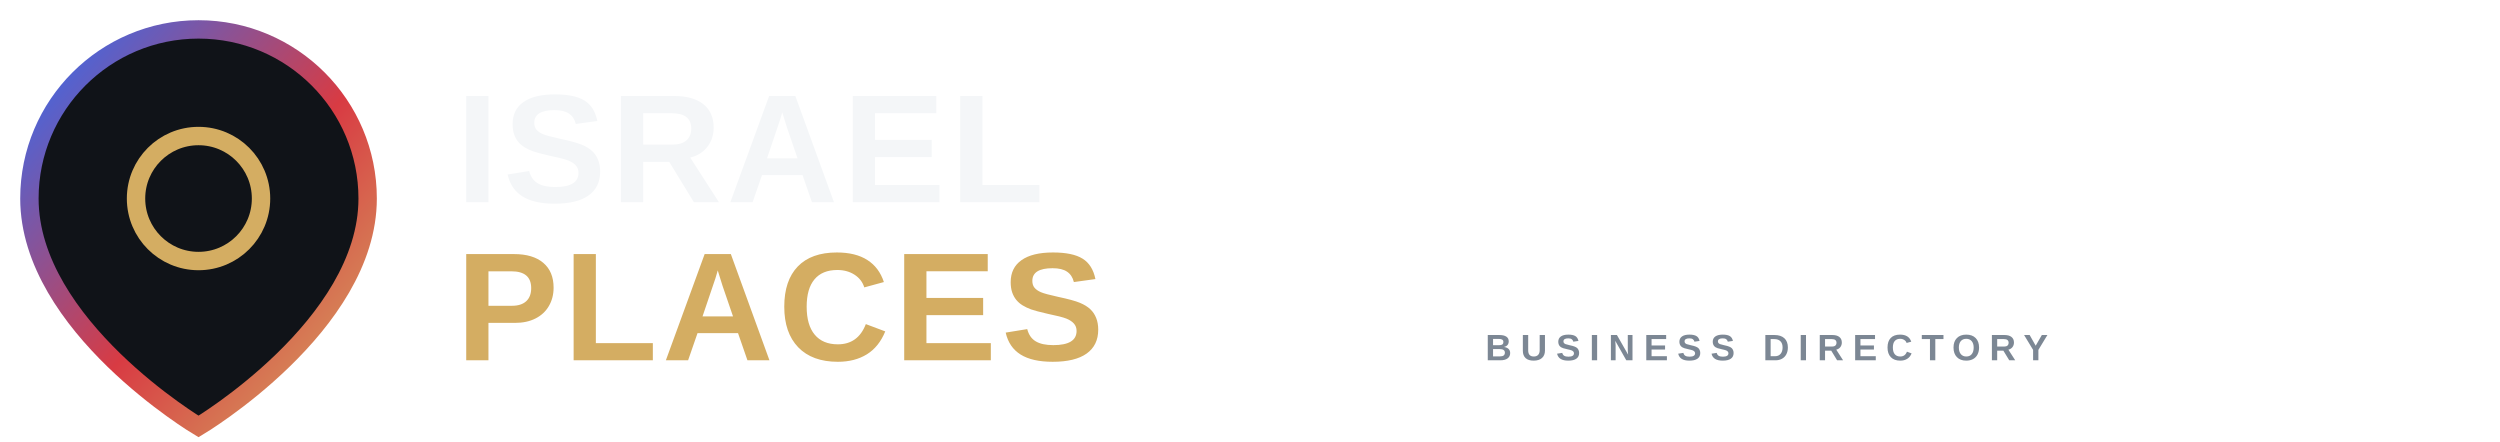
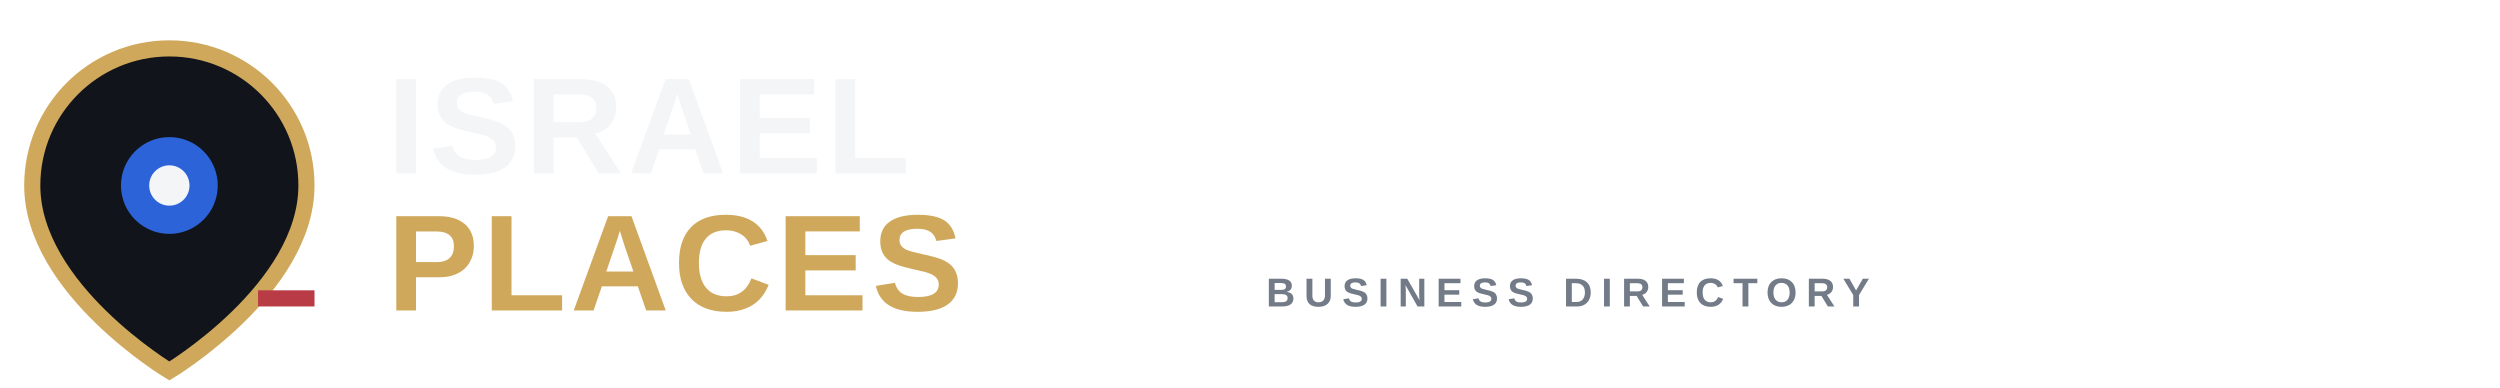
- <svg xmlns="http://www.w3.org/2000/svg" viewBox="0 0 680 120" role="img" aria-label="Israel Places">
-   <defs>
-     <linearGradient id="pin" x1="0" y1="0" x2="1" y2="1">
-       <stop stop-color="#2f6df6" />
-       <stop offset=".55" stop-color="#d83b43" />
-       <stop offset="1" stop-color="#d4ad62" />
-     </linearGradient>
-   </defs>
-   <g transform="translate(4,4)">
-     <path d="M50 4C24.6 4 4 24.6 4 50c0 34.6 46 62 46 62s46-27.4 46-62C96 24.6 75.4 4 50 4z" fill="#101318" stroke="url(#pin)" stroke-width="5" />
-     <circle cx="50" cy="50" r="17" fill="none" stroke="#d4ad62" stroke-width="5" />
+ <svg xmlns="http://www.w3.org/2000/svg" viewBox="0 0 620 96" role="img" aria-label="Israel Places">
+   <rect width="620" height="96" fill="none" />
+   <g transform="translate(4 8)">
+     <path d="M38 4C19.2 4 4 19.2 4 38c0 25.6 34 46 34 46s34-20.4 34-46C72 19.2 56.8 4 38 4z" fill="#11141a" stroke="#cfa85b" stroke-width="4" />
+     <circle cx="38" cy="38" r="12" fill="#2d63d8" />
+     <circle cx="38" cy="38" r="5" fill="#f4f5f7" />
+     <path d="M60 66h14" stroke="#b93b45" stroke-width="4" />
  </g>
-   <text x="124" y="55" font-family="Arial,Helvetica,sans-serif" font-size="42" font-weight="900" letter-spacing="1.2" fill="#f4f6f8">ISRAEL</text>
-   <text x="124" y="98" font-family="Arial,Helvetica,sans-serif" font-size="42" font-weight="900" letter-spacing="1.2" fill="#d4ad62">PLACES</text>
-   <text x="404" y="98" font-family="Arial,Helvetica,sans-serif" font-size="10" font-weight="700" letter-spacing="2.4" fill="#7c8794">BUSINESS DIRECTORY</text>
+   <text x="96" y="43" font-family="Arial,Helvetica,sans-serif" font-size="34" font-weight="900" letter-spacing="1" fill="#f4f5f7">ISRAEL</text>
+   <text x="96" y="77" font-family="Arial,Helvetica,sans-serif" font-size="34" font-weight="900" letter-spacing="1" fill="#cfa85b">PLACES</text>
+   <text x="314" y="76" font-family="Arial,Helvetica,sans-serif" font-size="10" font-weight="700" letter-spacing="2.2" fill="#727b87">BUSINESS DIRECTORY</text>
</svg>
